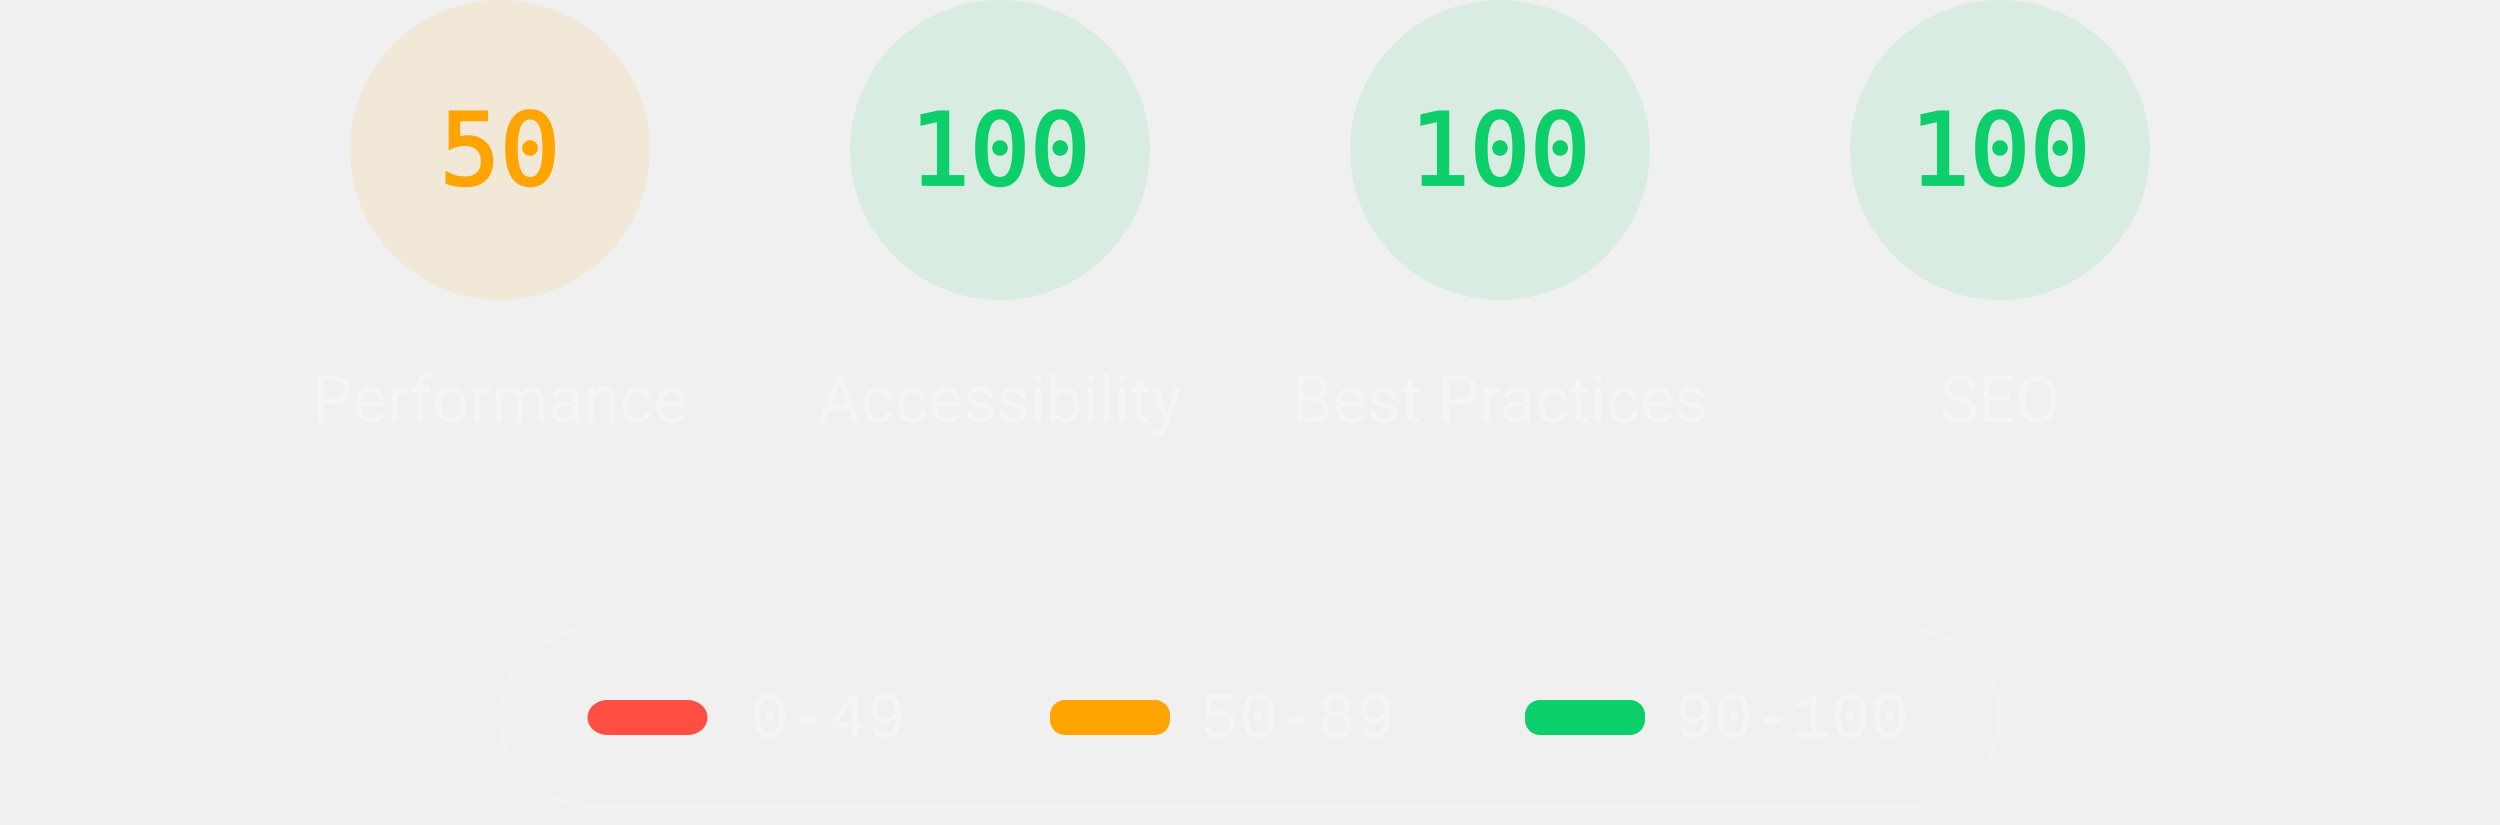
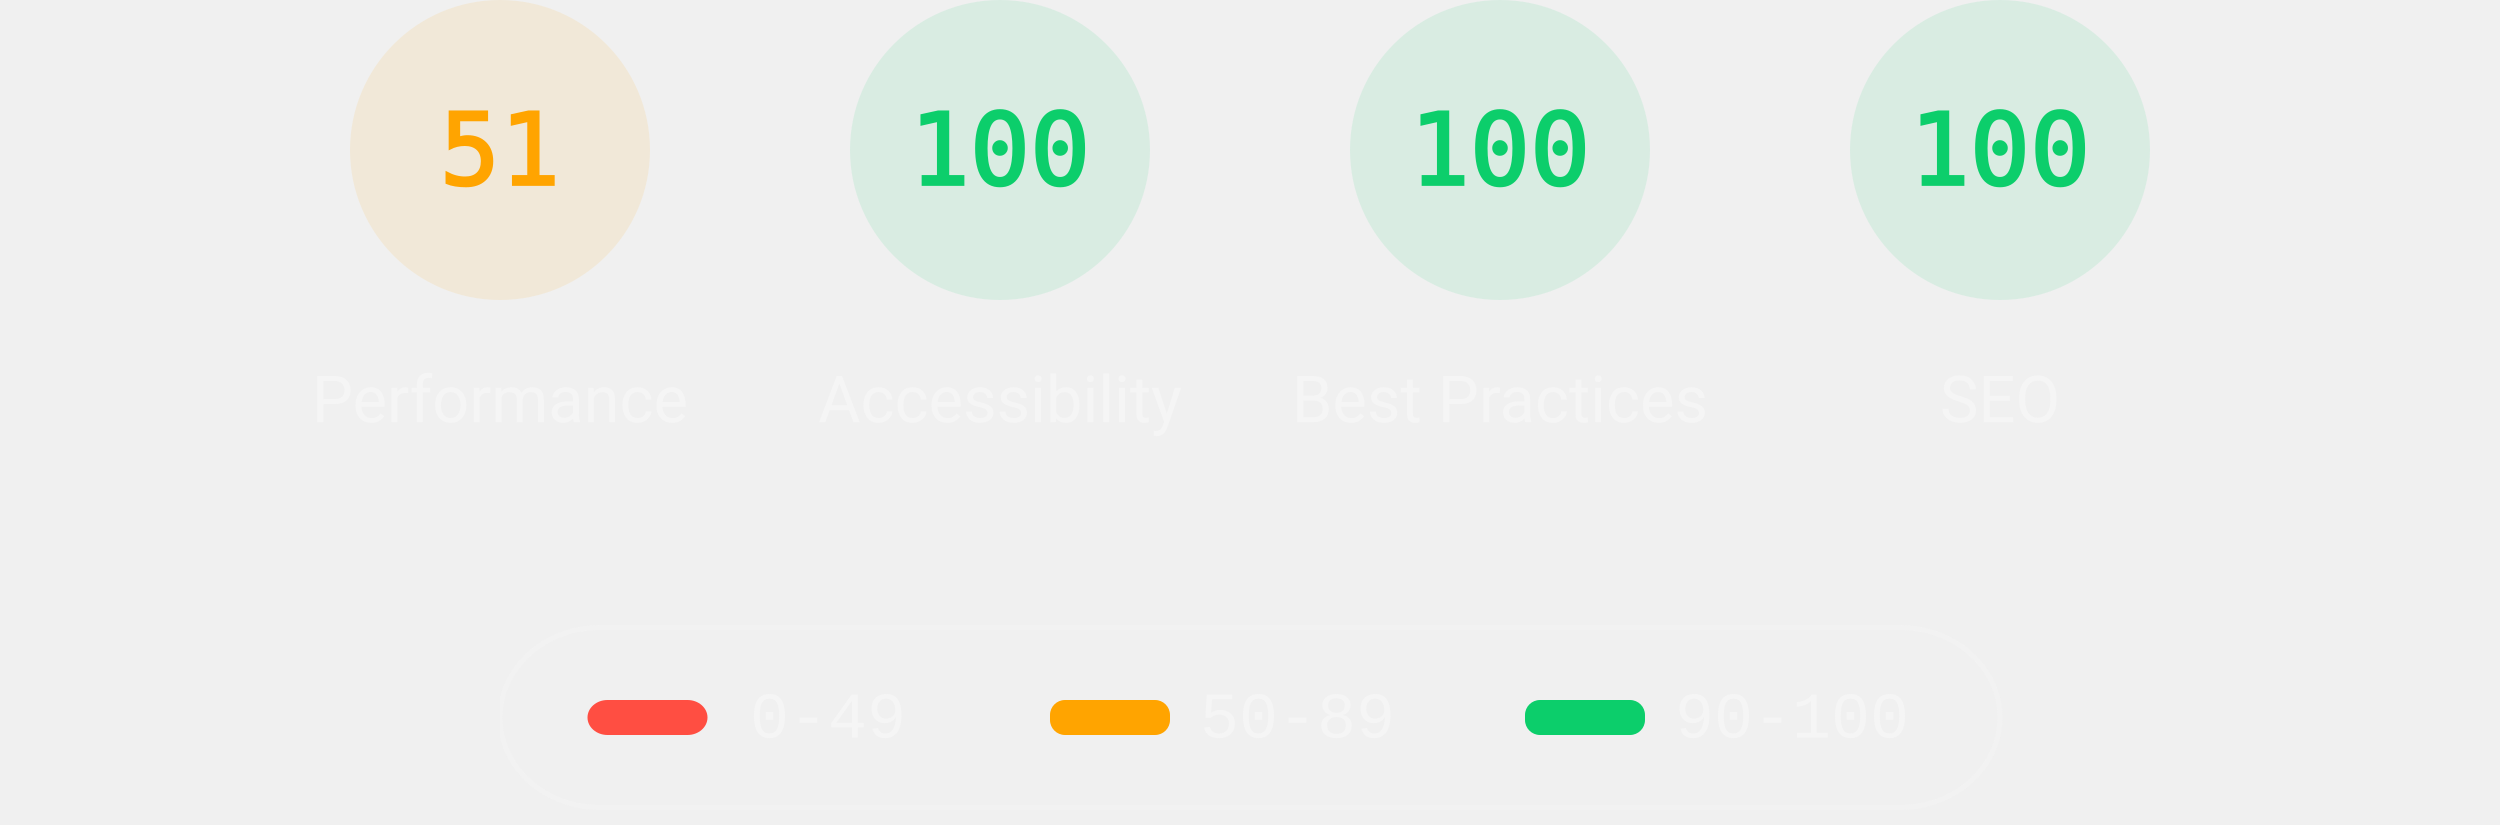
<svg xmlns="http://www.w3.org/2000/svg" class="theme--dark" fill="none" width="1000" height="330">
  <style>
			.gauge-base {
				opacity: 0.1
			}

			.gauge-arc {
				fill: none;
				animation-delay: 250ms;
				stroke-linecap: round;
				transform: rotate(-90deg);
				transform-origin: 100px 60px;
				animation: load-gauge 1s ease forwards
			}

			.guage-text {
				font-size: 40px;
				font-family: monospace;
				text-align: center
			}

			.guage-red {
				color: #ff4e42;
				fill: #ff4e42;
				stroke: #ff4e42
			}
			.guage-orange {
				color: #ffa400;
				fill: #ffa400;
				stroke: #ffa400
			}
			.guage-green {
				color: #0cce6b;
				fill: #0cce6b;
				stroke: #0cce6b
			}
			.theme--agnostic .guage-undefined {
				color: #5c5c5c;
				fill: #5c5c5c;
				stroke: #5c5c5c
			}
			.theme--light .guage-undefined {
				color: #1e1e1e;
				fill: #1e1e1e;
				stroke: #1e1e1e
			}
			.theme--dark .guage-undefined {
				color: #f5f5f5;
				fill: #f5f5f5;
				stroke: #f5f5f5
			}

			.guage-title {
				stroke: none;
				font-size: 26px;
				line-height: 26px;
				font-family: Roboto, Halvetica, Arial, sans-serif
			}
			.metric.guage-title {
				font-family: 'Courier New', Courier, monospace
			}
			.theme--agnostic .guage-title {
				color: #737373;
				fill: #737373
			}
			.theme--light .guage-title {
				color: #212121;
				fill: #212121
			}
			.theme--dark .guage-title {
				color: #f5f5f5;
				fill: #f5f5f5
			}

			@keyframes load-gauge {
				from {
					stroke-dasharray: 0 352.858
				}
			}
			.lh-gauge--pwa__disc {
				fill: #e0e0e0
			}
			.lh-gauge--pwa__logo {
				position: relative;
				fill: #b0b0b0
			}
			.lh-gauge--pwa__invisible {
				display: none
			}
			.lh-gauge--pwa__visible {
				display: inline
			}
			.guage-invisible {
				display: none
			}
			.lh-gauge--pwa__logo--primary-color {
				fill: #304ffe
			}
			.theme--agnostic .lh-gauge--pwa__logo--secondary-color {
				fill: #787878
			}
			.theme--light .lh-gauge--pwa__logo--secondary-color {
				fill: #3d3d3d
			}
			.theme--dark .lh-gauge--pwa__logo--secondary-color {
				fill: #d8b6b6
			}
			.theme--light #svg_2 {
				stroke: #00000022
			}
			.theme--agnostic #svg_2 {
				stroke: #616161
			}
			.theme--light #svg_2 {
				stroke: #00000022
			}
			.theme--dark #svg_2 {
				stroke: #f5f5f566
			}
		</style>
  <svg class="guage-div guage-perf guage-orange" viewBox="0 0 200 200" width="200" height="200" x="100" y="0">
    <circle class="gauge-base" r="56" cx="100" cy="60" stroke-width="8" />
-     <circle class="gauge-arc guage-arc-1" r="56" cx="100" cy="60" stroke-width="8" style="stroke-dasharray: 175.929, 351.858;" />
-     <text class="guage-text" x="100px" y="60px" alignment-baseline="central" dominant-baseline="central" text-anchor="middle">50</text>
+     <circle class="gauge-arc guage-arc-1" r="56" cx="100" cy="60" stroke-width="8" style="stroke-dasharray: 179.448, 351.858;" />
+     <text class="guage-text" x="100px" y="60px" alignment-baseline="central" dominant-baseline="central" text-anchor="middle">51</text>
    <text class="guage-title" x="100px" y="160px" alignment-baseline="central" dominant-baseline="central" text-anchor="middle">Performance</text>
  </svg>
  <svg class="guage-div guage-acc guage-green" viewBox="0 0 200 200" width="200" height="200" x="300" y="0">
    <circle class="gauge-base" r="56" cx="100" cy="60" stroke-width="8" />
    <circle class="gauge-arc guage-arc-2" r="56" cx="100" cy="60" stroke-width="8" style="stroke-dasharray: 351.858, 351.858;" />
    <text class="guage-text" x="100px" y="60px" alignment-baseline="central" dominant-baseline="central" text-anchor="middle">100</text>
    <text class="guage-title" x="100px" y="160px" alignment-baseline="central" dominant-baseline="central" text-anchor="middle">Accessibility</text>
  </svg>
  <svg class="guage-div guage-best guage-green" viewBox="0 0 200 200" width="200" height="200" x="500" y="0">
    <circle class="gauge-base" r="56" cx="100" cy="60" stroke-width="8" />
    <circle class="gauge-arc guage-arc-3" r="56" cx="100" cy="60" stroke-width="8" style="stroke-dasharray: 351.858, 351.858;" />
    <text class="guage-text" x="100px" y="60px" alignment-baseline="central" dominant-baseline="central" text-anchor="middle">100</text>
    <text class="guage-title" x="100px" y="160px" alignment-baseline="central" dominant-baseline="central" text-anchor="middle">Best Practices</text>
  </svg>
  <svg class="guage-div guage-seo guage-green" viewBox="0 0 200 200" width="200" height="200" x="700" y="0">
    <circle class="gauge-base" r="56" cx="100" cy="60" stroke-width="8" />
    <circle class="gauge-arc guage-arc-4" r="56" cx="100" cy="60" stroke-width="8" style="stroke-dasharray: 351.858, 351.858;" />
    <text class="guage-text" x="100px" y="60px" alignment-baseline="central" dominant-baseline="central" text-anchor="middle">100</text>
    <text class="guage-title" x="100px" y="160px" alignment-baseline="central" dominant-baseline="central" text-anchor="middle">SEO</text>
  </svg>
  <svg class="guage-div guage-pwa guage-invisible" viewBox="0 0 200 200" width="200" height="200" x="900" y="0">
    <svg viewBox="0 0 60 60" width="112" height="112" x="44" y="4">
      <defs>
        <linearGradient id="lh-gauge--pwa__check-circle__gradient-0" x1="50%" y1="0%" x2="50%" y2="100%">
          <stop stop-color="#00C852" offset="0%" />
          <stop stop-color="#009688" offset="100%" />
        </linearGradient>
        <linearGradient id="lh-gauge--pwa__installable__shadow-gradient-0" x1="76.056%" x2="24.111%" y1="82.995%" y2="24.735%">
          <stop stop-color="#A5D6A7" offset="0%" />
          <stop stop-color="#80CBC4" offset="100%" />
        </linearGradient>
        <linearGradient id="lh-gauge--pwa__fast-reliable__shadow-gradient-0" x1="76.056%" y1="82.995%" x2="25.678%" y2="26.493%">
          <stop stop-color="#64B5F6" offset="0%" />
          <stop stop-color="#2979FF" offset="100%" />
        </linearGradient>
        <g id="lh-gauge--pwa__fast-reliable-badge-0">
          <circle fill="#FFFFFF" cx="10" cy="10" r="10" />
          <path fill="#304FFE" d="M10 3.58l5.25 2.34v3.5c0 3.23-2.24 6.26-5.25 7-3.01-.74-5.25-3.77-5.25-7v-3.5L10 3.58zm-.47 10.74l2.76-4.83.03-.07c.04-.08 0-.24-.22-.24h-1.64l.47-3.26h-.47l-2.7 4.77c-.02.01.05-.1-.04.05-.09.16-.1.31.18.31h1.63l-.47 3.27h.47z" />
        </g>
        <g id="lh-gauge--pwa__installable-badge-0">
          <circle fill="#FFFFFF" cx="10" cy="10" r="10" />
          <path fill="#009688" d="M10 4.167A5.835 5.835 0 0 0 4.167 10 5.835 5.835 0 0 0 10 15.833 5.835 5.835 0 0 0 15.833 10 5.835 5.835 0 0 0 10 4.167zm2.917 6.416h-2.334v2.334H9.417v-2.334H7.083V9.417h2.334V7.083h1.166v2.334h2.334v1.166z" />
        </g>
      </defs>
      <g stroke="none" fill-rule="nonzero">
        <circle class="lh-gauge--pwa__disc" cx="30" cy="30" r="30" />
        <g class="lh-gauge--pwa__logo">
          <path d="M35.66 19.39l.7-1.75h2L37.4 15 38.6 12l3.4 9h-2.51l-.58-1.61z" />
          <path d="M33.52 21l3.65-9h-2.42l-2.5 5.82L30.5 12h-1.86l-1.9 5.82-1.35-2.65-1.21 3.72L25.4 21h2.38l1.72-5.2 1.64 5.2z" />
          <path fill-rule="nonzero" d="M20.3 17.91h1.48c.45 0 .85-.05 1.2-.15l.39-1.18 1.07-3.3a2.64 2.64 0 0 0-.28-.37c-.55-.6-1.36-.91-2.42-.91H18v9h2.3V17.9zm1.96-3.84c.22.22.33.5.33.87 0 .36-.1.65-.29.87-.2.23-.59.35-1.15.35h-.86v-2.41h.87c.52 0 .89.1 1.1.32z" />
        </g>
        <rect class="lh-gauge--pwa__component lh-gauge--pwa__na-line lh-gauge--pwa__invisible" fill="#FFFFFF" x="20" y="32" width="20" height="4" rx="2" />
        <g class="lh-gauge--pwa__component lh-gauge--pwa__fast-reliable-badge lh-gauge--pwa__invisible" transform="translate(20, 29)">
          <path fill="url(#lh-gauge--pwa__fast-reliable__shadow-gradient-0)" d="M33.63 19.49A30 30 0 0 1 16.2 30.36L3 17.14 17.14 3l16.49 16.49z" />
          <use href="#lh-gauge--pwa__fast-reliable-badge-0" />
        </g>
        <g class="lh-gauge--pwa__component lh-gauge--pwa__installable-badge lh-gauge--pwa__invisible" transform="translate(20, 29)">
          <path fill="url(#lh-gauge--pwa__installable__shadow-gradient-0)" d="M33.629 19.487c-4.272 5.453-10.391 9.39-17.415 10.869L3 17.142 17.142 3 33.63 19.487z" />
          <use href="#lh-gauge--pwa__installable-badge-0" />
        </g>
        <g class="lh-gauge--pwa__component lh-gauge--pwa__fast-reliable-installable-badges lh-gauge--pwa__invisible">
          <g transform="translate(8, 29)">
            <path fill="url(#lh-gauge--pwa__fast-reliable__shadow-gradient-0)" d="M16.321 30.463L3 17.143 17.142 3l22.365 22.365A29.864 29.864 0 0 1 22 31c-1.942 0-3.84-.184-5.679-.537z" />
            <use href="#lh-gauge--pwa__fast-reliable-badge-0" />
          </g>
          <g transform="translate(32, 29)">
            <path fill="url(#lh-gauge--pwa__installable__shadow-gradient-0)" d="M25.982 11.84a30.107 30.107 0 0 1-13.08 15.203L3 17.143 17.142 3l8.84 8.84z" />
            <use href="#lh-gauge--pwa__installable-badge-0" />
          </g>
        </g>
        <g class="lh-gauge--pwa__component lh-gauge--pwa__check-circle lh-gauge--pwa__invisible" transform="translate(18, 28)">
          <circle fill="#FFFFFF" cx="12" cy="12" r="12" />
          <path fill="url(#lh-gauge--pwa__check-circle__gradient-0)" d="M12 2a10 10 0 1 0 0 20 10 10 0 0 0 0-20zm-2 15l-5-5 1.41-1.41L10 14.17l7.59-7.59L19 8l-9 9z" />
        </g>
      </g>
    </svg>
    <text class="guage-title" y="160px" alignment-baseline="central" dominant-baseline="central" text-anchor="middle">
      <tspan x="100px" dy="-6px">Progressive</tspan>
      <tspan x="100px" dy="30px">Web App</tspan>
    </text>
  </svg>
  <svg width="604" height="76" x="200" y="250">
    <g>
      <rect fill="none" id="canvas_background" height="80" width="604" y="-1" x="-1" />
      <g display="none" overflow="visible" y="0" x="0" height="100%" width="100%" id="canvasGrid">
        <rect fill="url(#gridpattern)" stroke-width="0" y="0" x="0" height="100%" width="100%" />
      </g>
    </g>
    <g>
      <rect fill-opacity="0" stroke-width="2" rx="40" id="svg_2" height="72" width="600" y="1" x="0" fill="#000000" />
      <rect stroke="#000" rx="8" id="svg_3" height="14" width="48" y="30" x="35" stroke-opacity="null" stroke-width="0" fill="#ff4e42" />
      <rect stroke="#000" rx="6" id="svg_4" height="14" width="48" y="30" x="220" stroke-opacity="null" stroke-width="0" fill="#ffa400" />
      <rect stroke="#000" rx="6" id="svg_5" height="14" width="48" y="30" x="410" stroke-opacity="null" stroke-width="0" fill="#0cce6b" />
      <text class="metric guage-title" xml:space="preserve" text-anchor="start" font-size="26" id="svg_6" y="45" x="100" stroke-opacity="null" stroke-width="0" stroke="#000">0-49</text>
      <text class="metric guage-title" xml:space="preserve" text-anchor="start" font-size="26" id="svg_7" y="45" x="280" stroke-opacity="null" stroke-width="0" stroke="#000">50-89</text>
      <text class="metric guage-title" xml:space="preserve" text-anchor="start" font-size="26" id="svg_8" y="45" x="470" stroke-opacity="null" stroke-width="0" stroke="#000">90-100</text>
    </g>
  </svg>
</svg>
